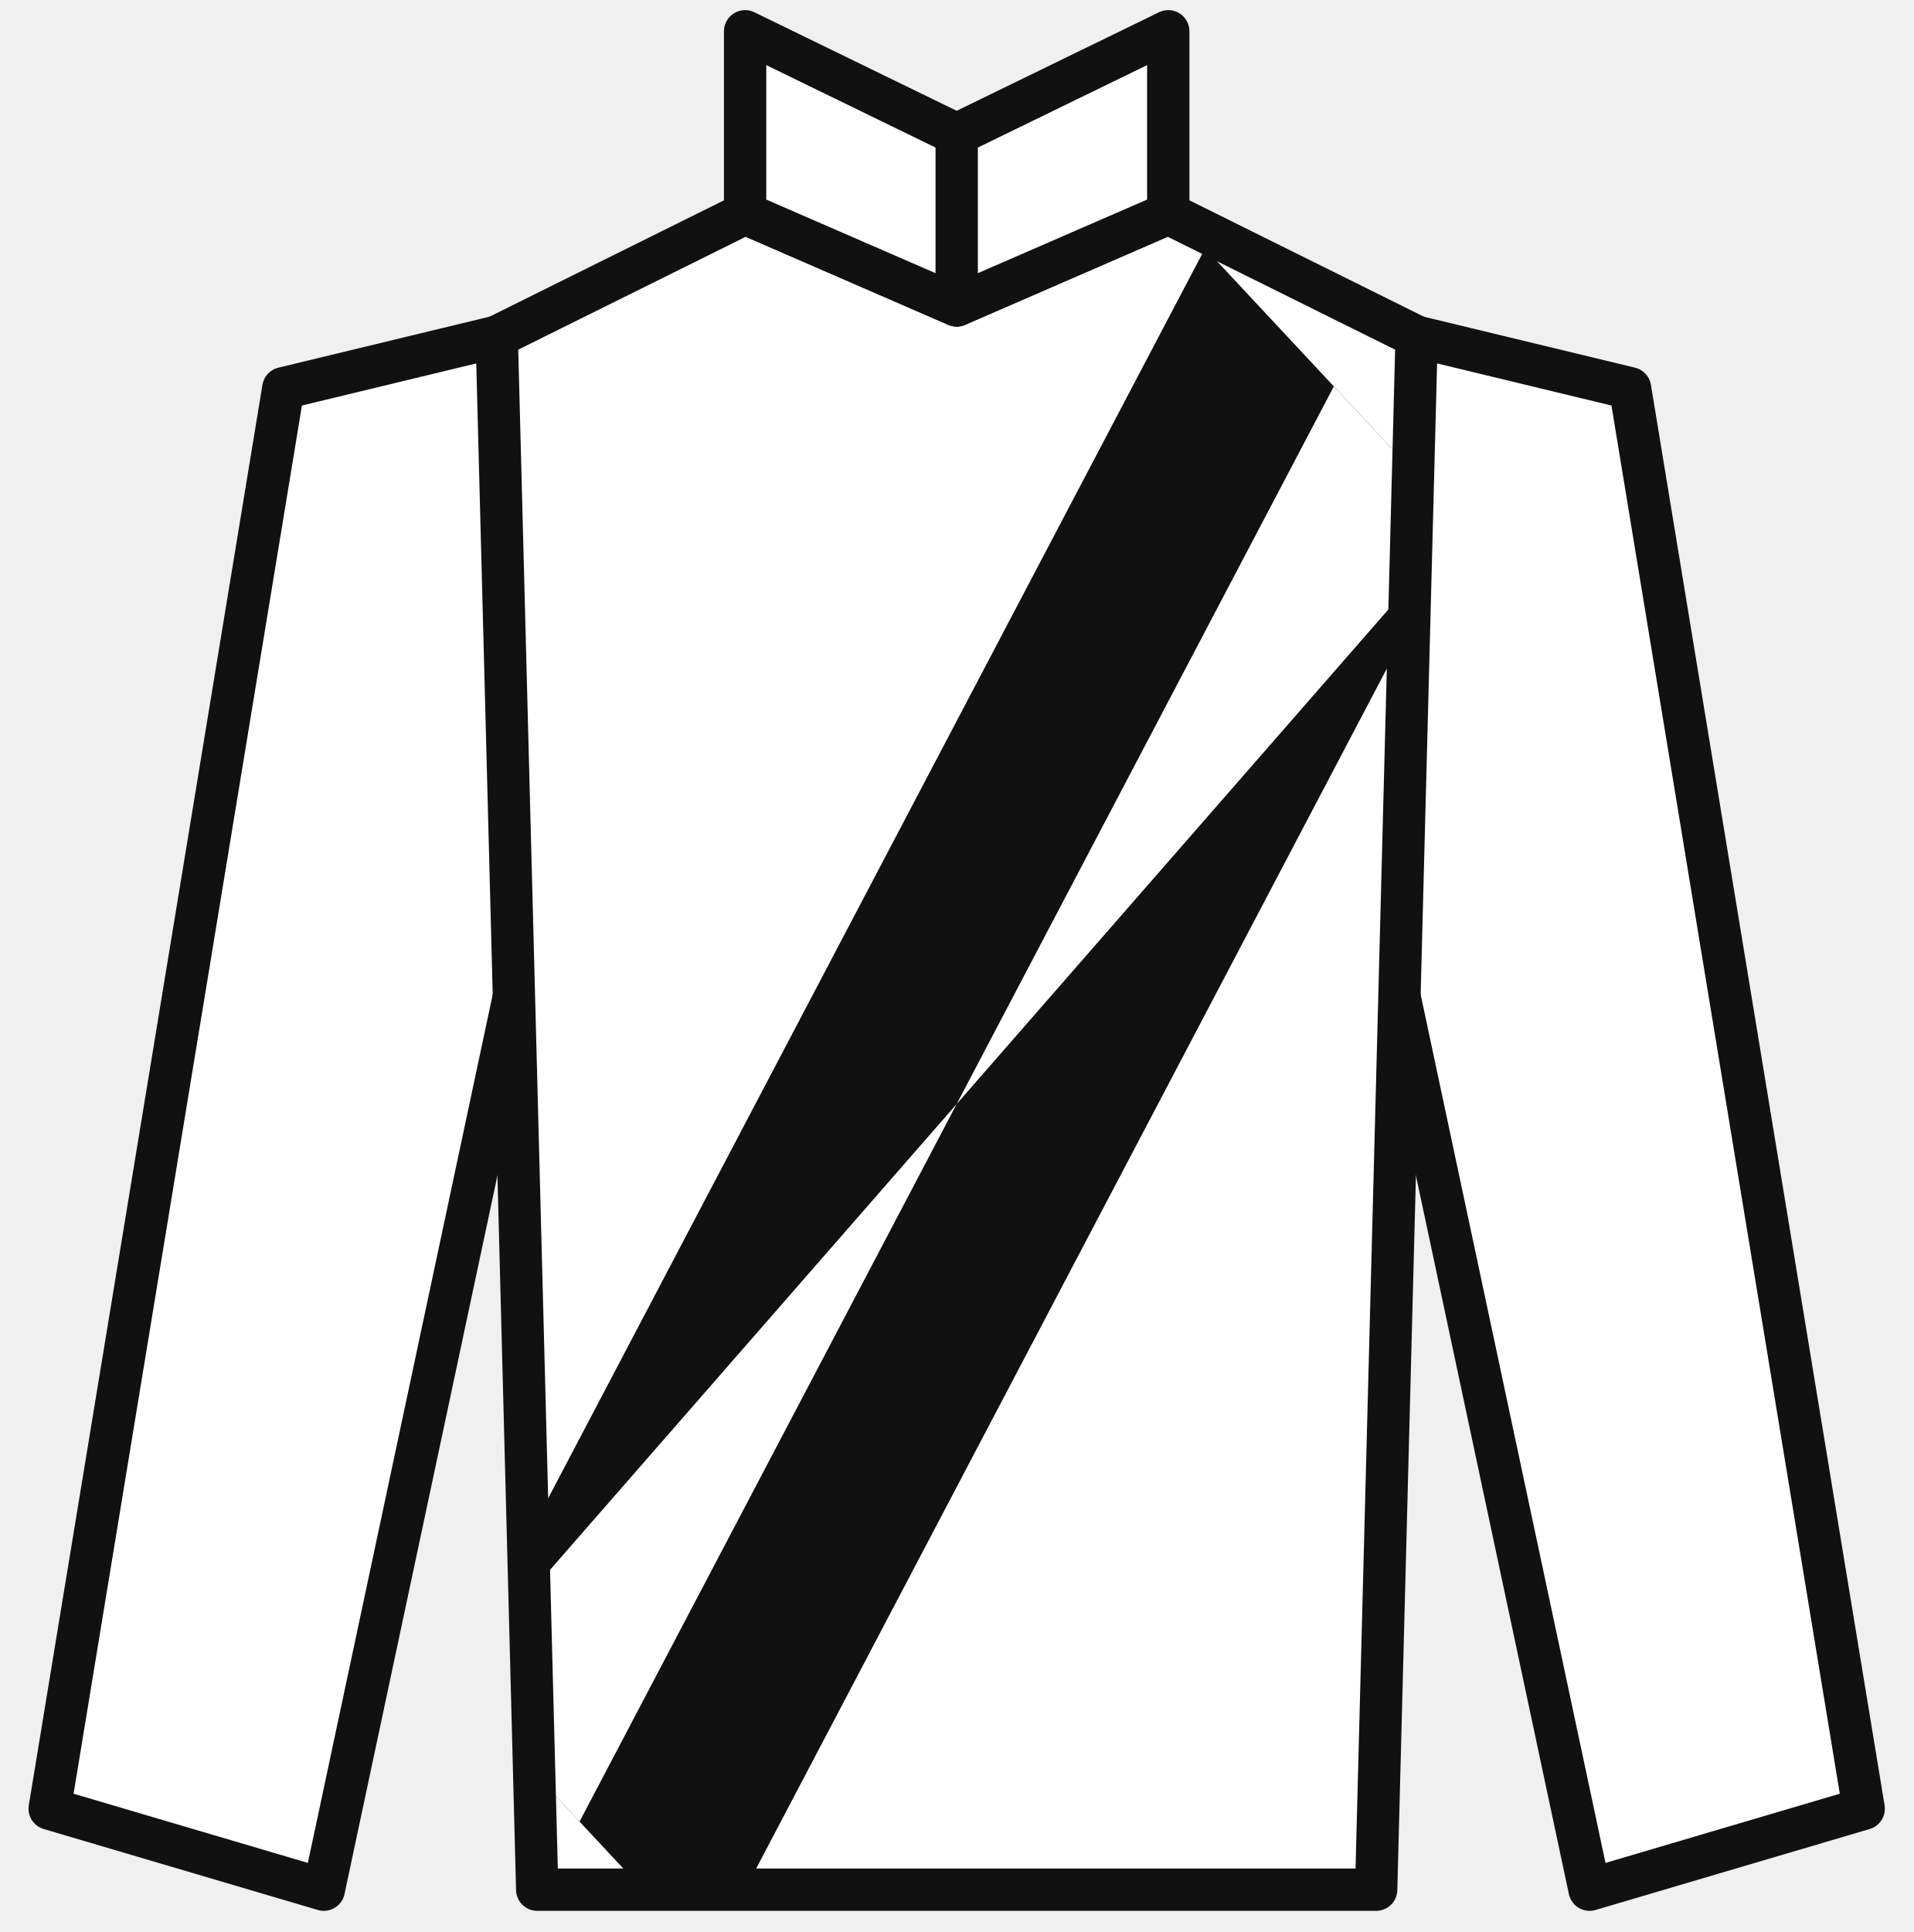
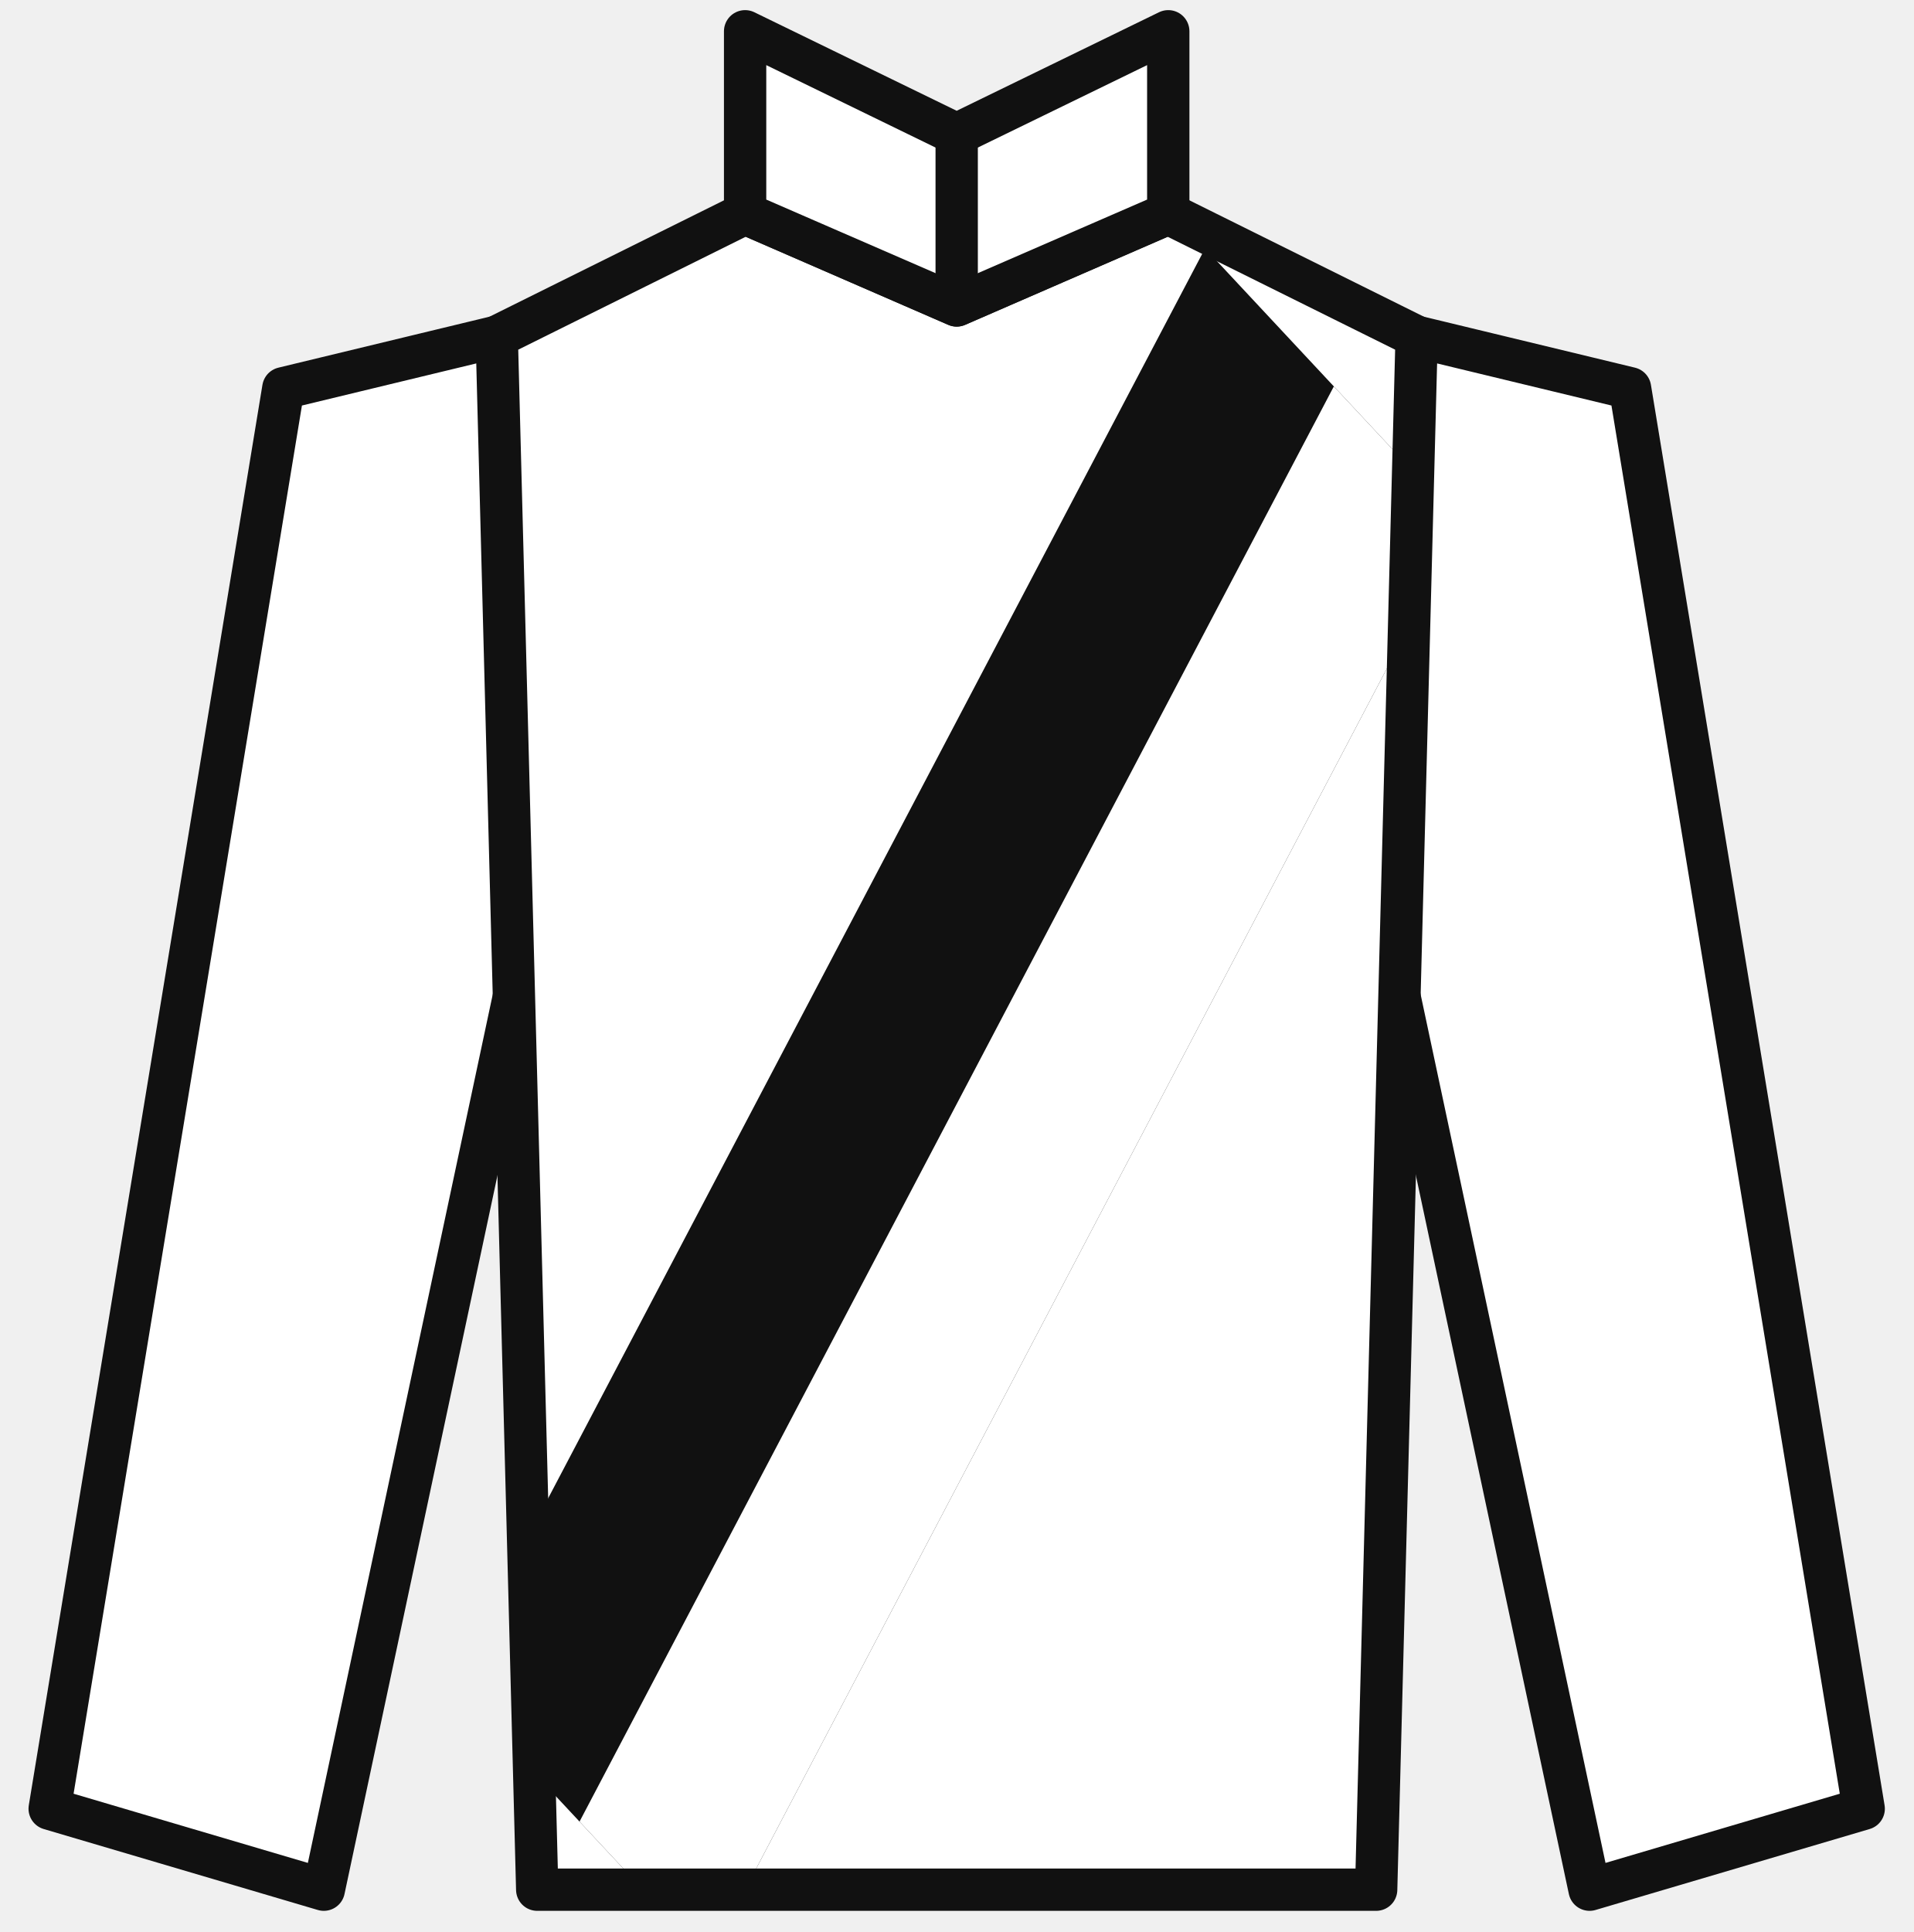
<svg xmlns="http://www.w3.org/2000/svg" class="trikot" viewBox="-1.5 -0.5 104 105" aria-hidden="true">
  <clipPath id="d1594710al">
    <path d="M25.5,17.8 L13.9,20.6 L1.2,97.8 L16.1,102.2 L27,51 Z" />
  </clipPath>
  <g clip-path="url(#d1594710al)">
    <rect x="0" y="17" width="28" height="86.5" fill="#FFFFFF" />
  </g>
  <path d="M25.5,17.8 L13.9,20.6 L1.2,97.8 L16.1,102.2 L27,51 Z" fill="none" stroke="#111111" stroke-width="2.3" stroke-linejoin="round" />
  <clipPath id="d1594710ar">
    <path d="M75.5,17.8 L87.1,20.6 L99.8,97.8 L84.9,102.2 L74,51 Z" />
  </clipPath>
  <g clip-path="url(#d1594710ar)">
    <rect x="73" y="17" width="28" height="86.5" fill="#FFFFFF" />
  </g>
  <path d="M75.5,17.8 L87.1,20.6 L99.8,97.8 L84.9,102.2 L74,51 Z" fill="none" stroke="#111111" stroke-width="2.3" stroke-linejoin="round" />
  <clipPath id="d1594710k">
    <path d="M25.5,17.8 L39,11.1 L50.5,16.1 L62,11.1 L75.5,17.8 L73.3,102.2 L27.7,102.2 Z" />
  </clipPath>
  <g clip-path="url(#d1594710k)">
    <rect x="25" y="10" width="51" height="93" fill="#FFFFFF" />
    <polygon points="78.0,28.0 64.0,13.0 23.0,91.0 37.0,106.0" fill="#111111" />
-     <polygon points="78.0,28.0 71.0,20.5 30.0,98.5 23.0,91.0" fill="#FFFFFF" />
+     <polygon points="78.0,28.0 71.0,20.5 30.0,98.5 37.0,106.0" fill="#FFFFFF" />
  </g>
  <path d="M25.5,17.8 L39,11.1 L50.5,16.1 L62,11.1 L75.5,17.8 L73.3,102.2 L27.7,102.2 Z" fill="none" stroke="#111111" stroke-width="2.3" stroke-linejoin="round" />
  <path d="M39,1.2 L50.5,6.8 L62,1.2 L62,11.1 L50.5,16.1 L39,11.1 Z" fill="#FFFFFF" stroke="#111111" stroke-width="2.3" stroke-linejoin="round" />
  <path d="M50.5,6.8 L50.5,16.1" fill="none" stroke="#111111" stroke-width="2.3" />
</svg>
